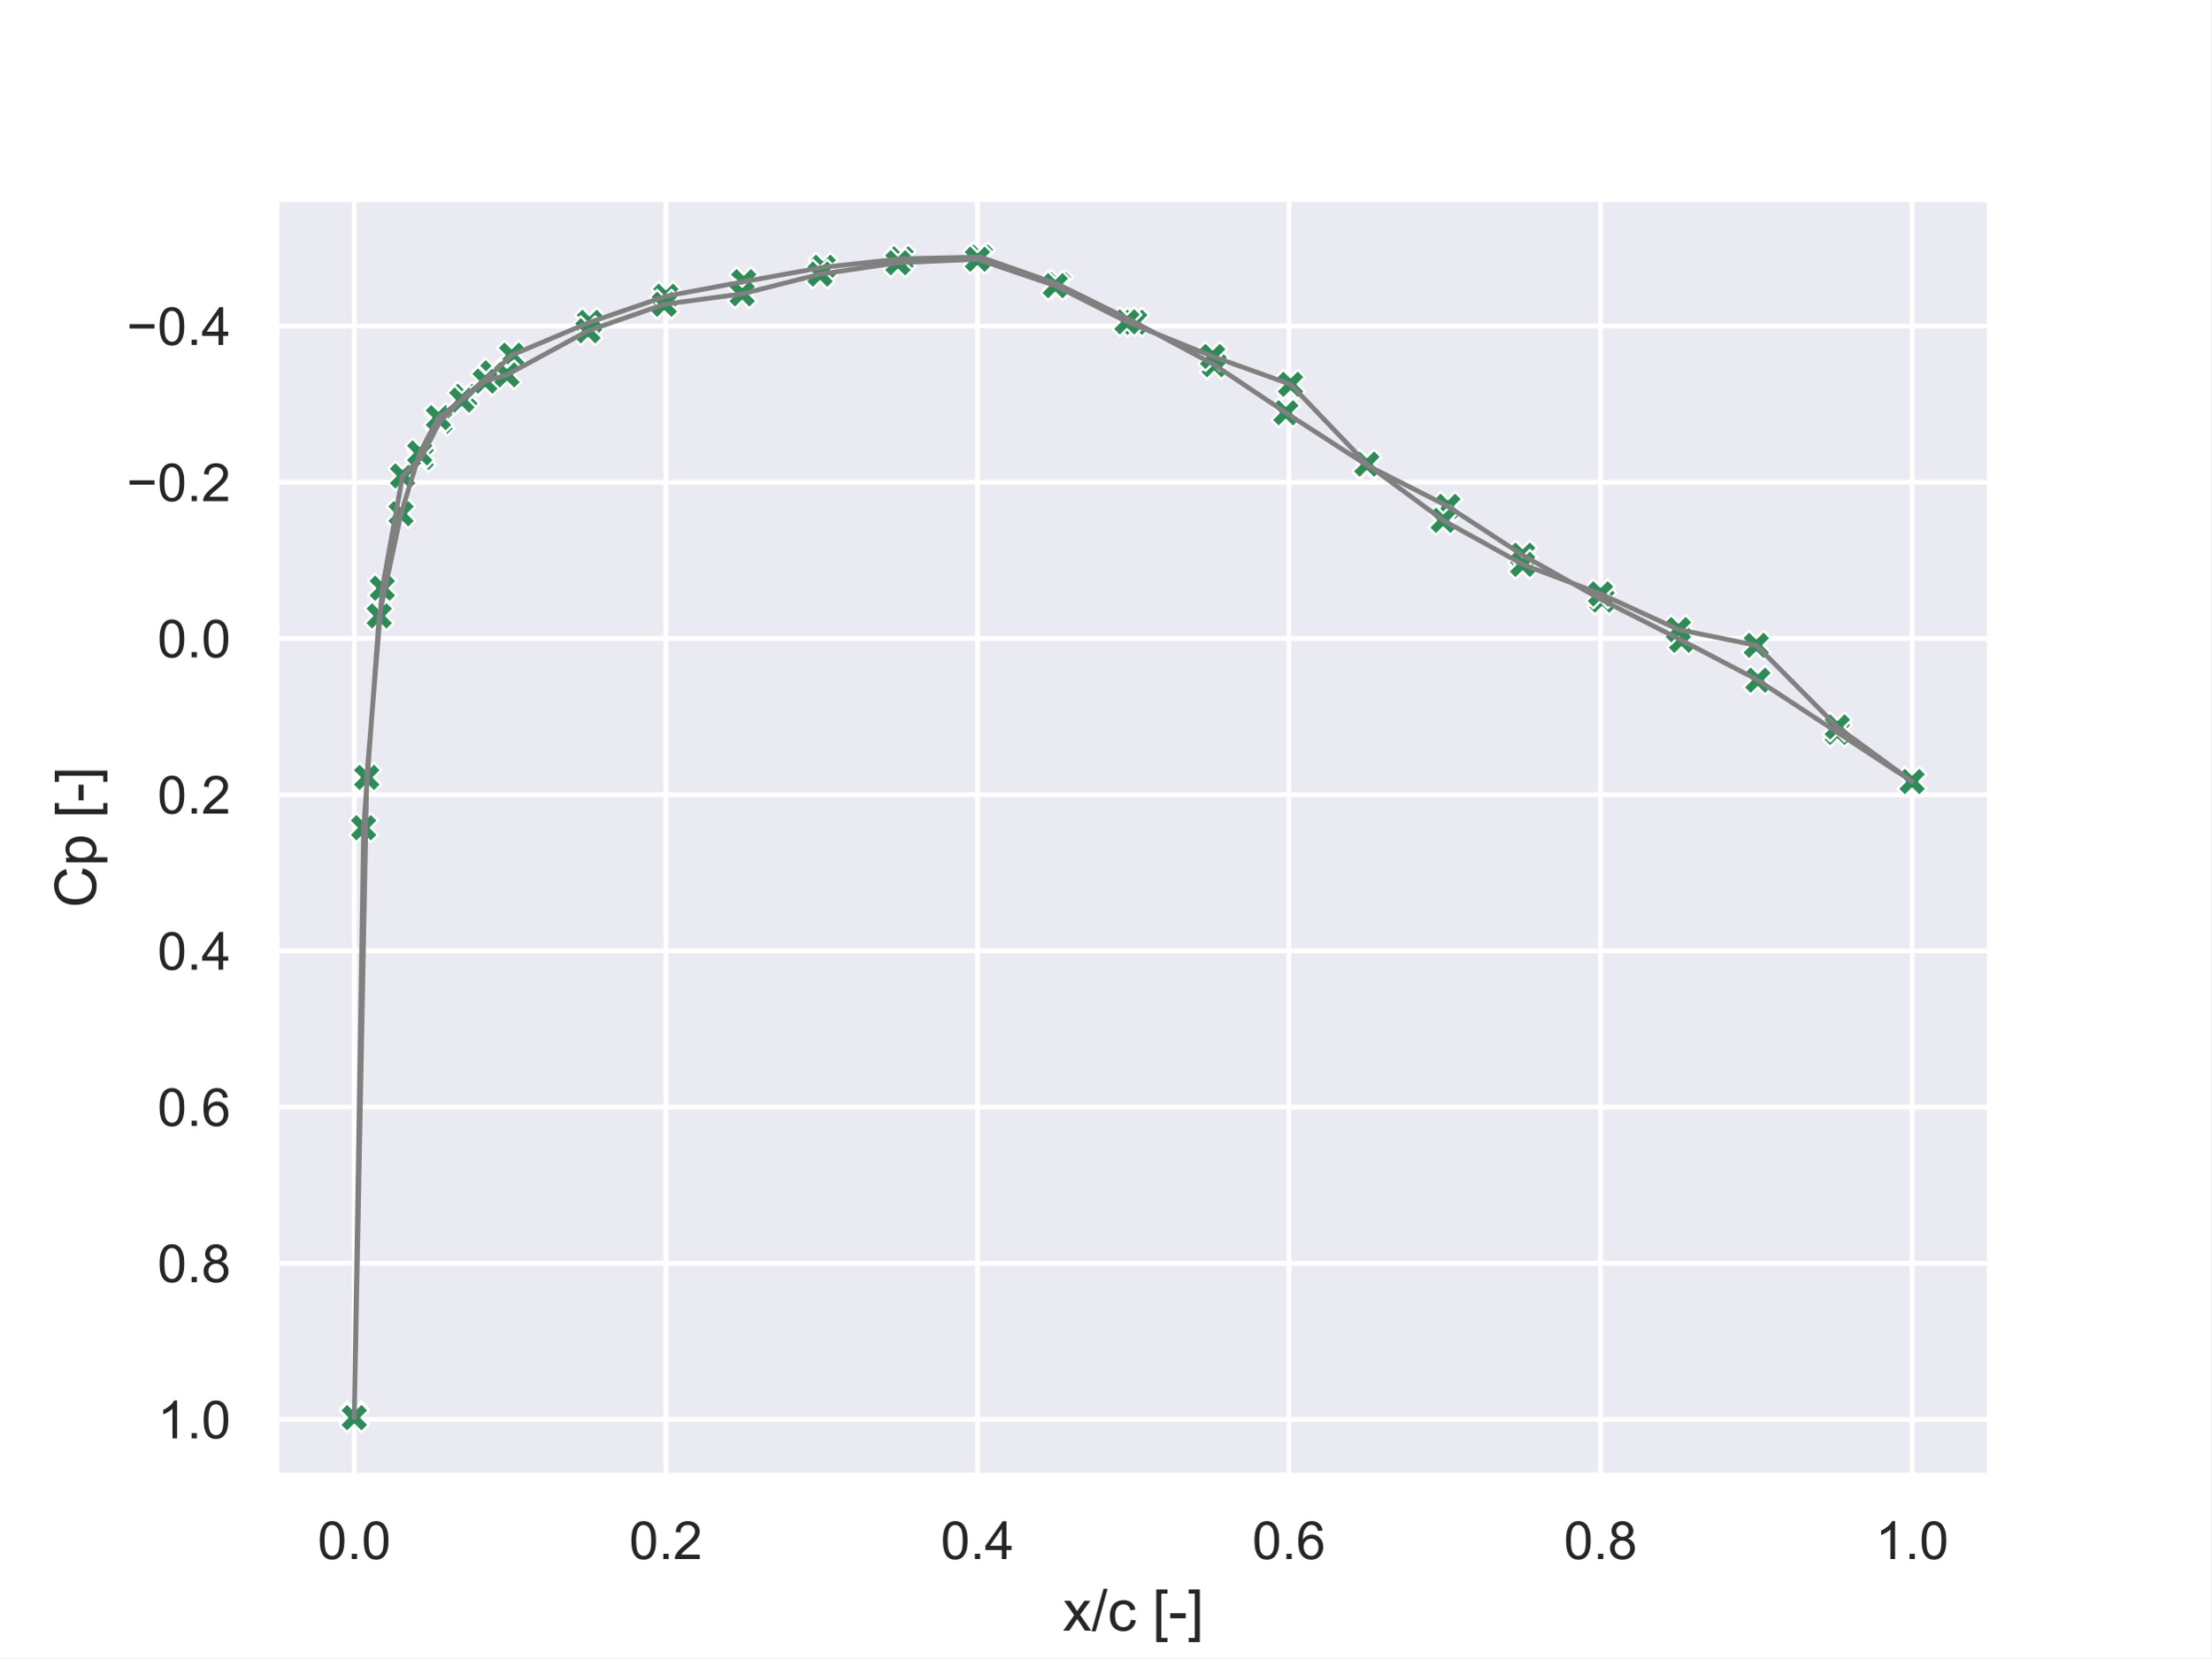
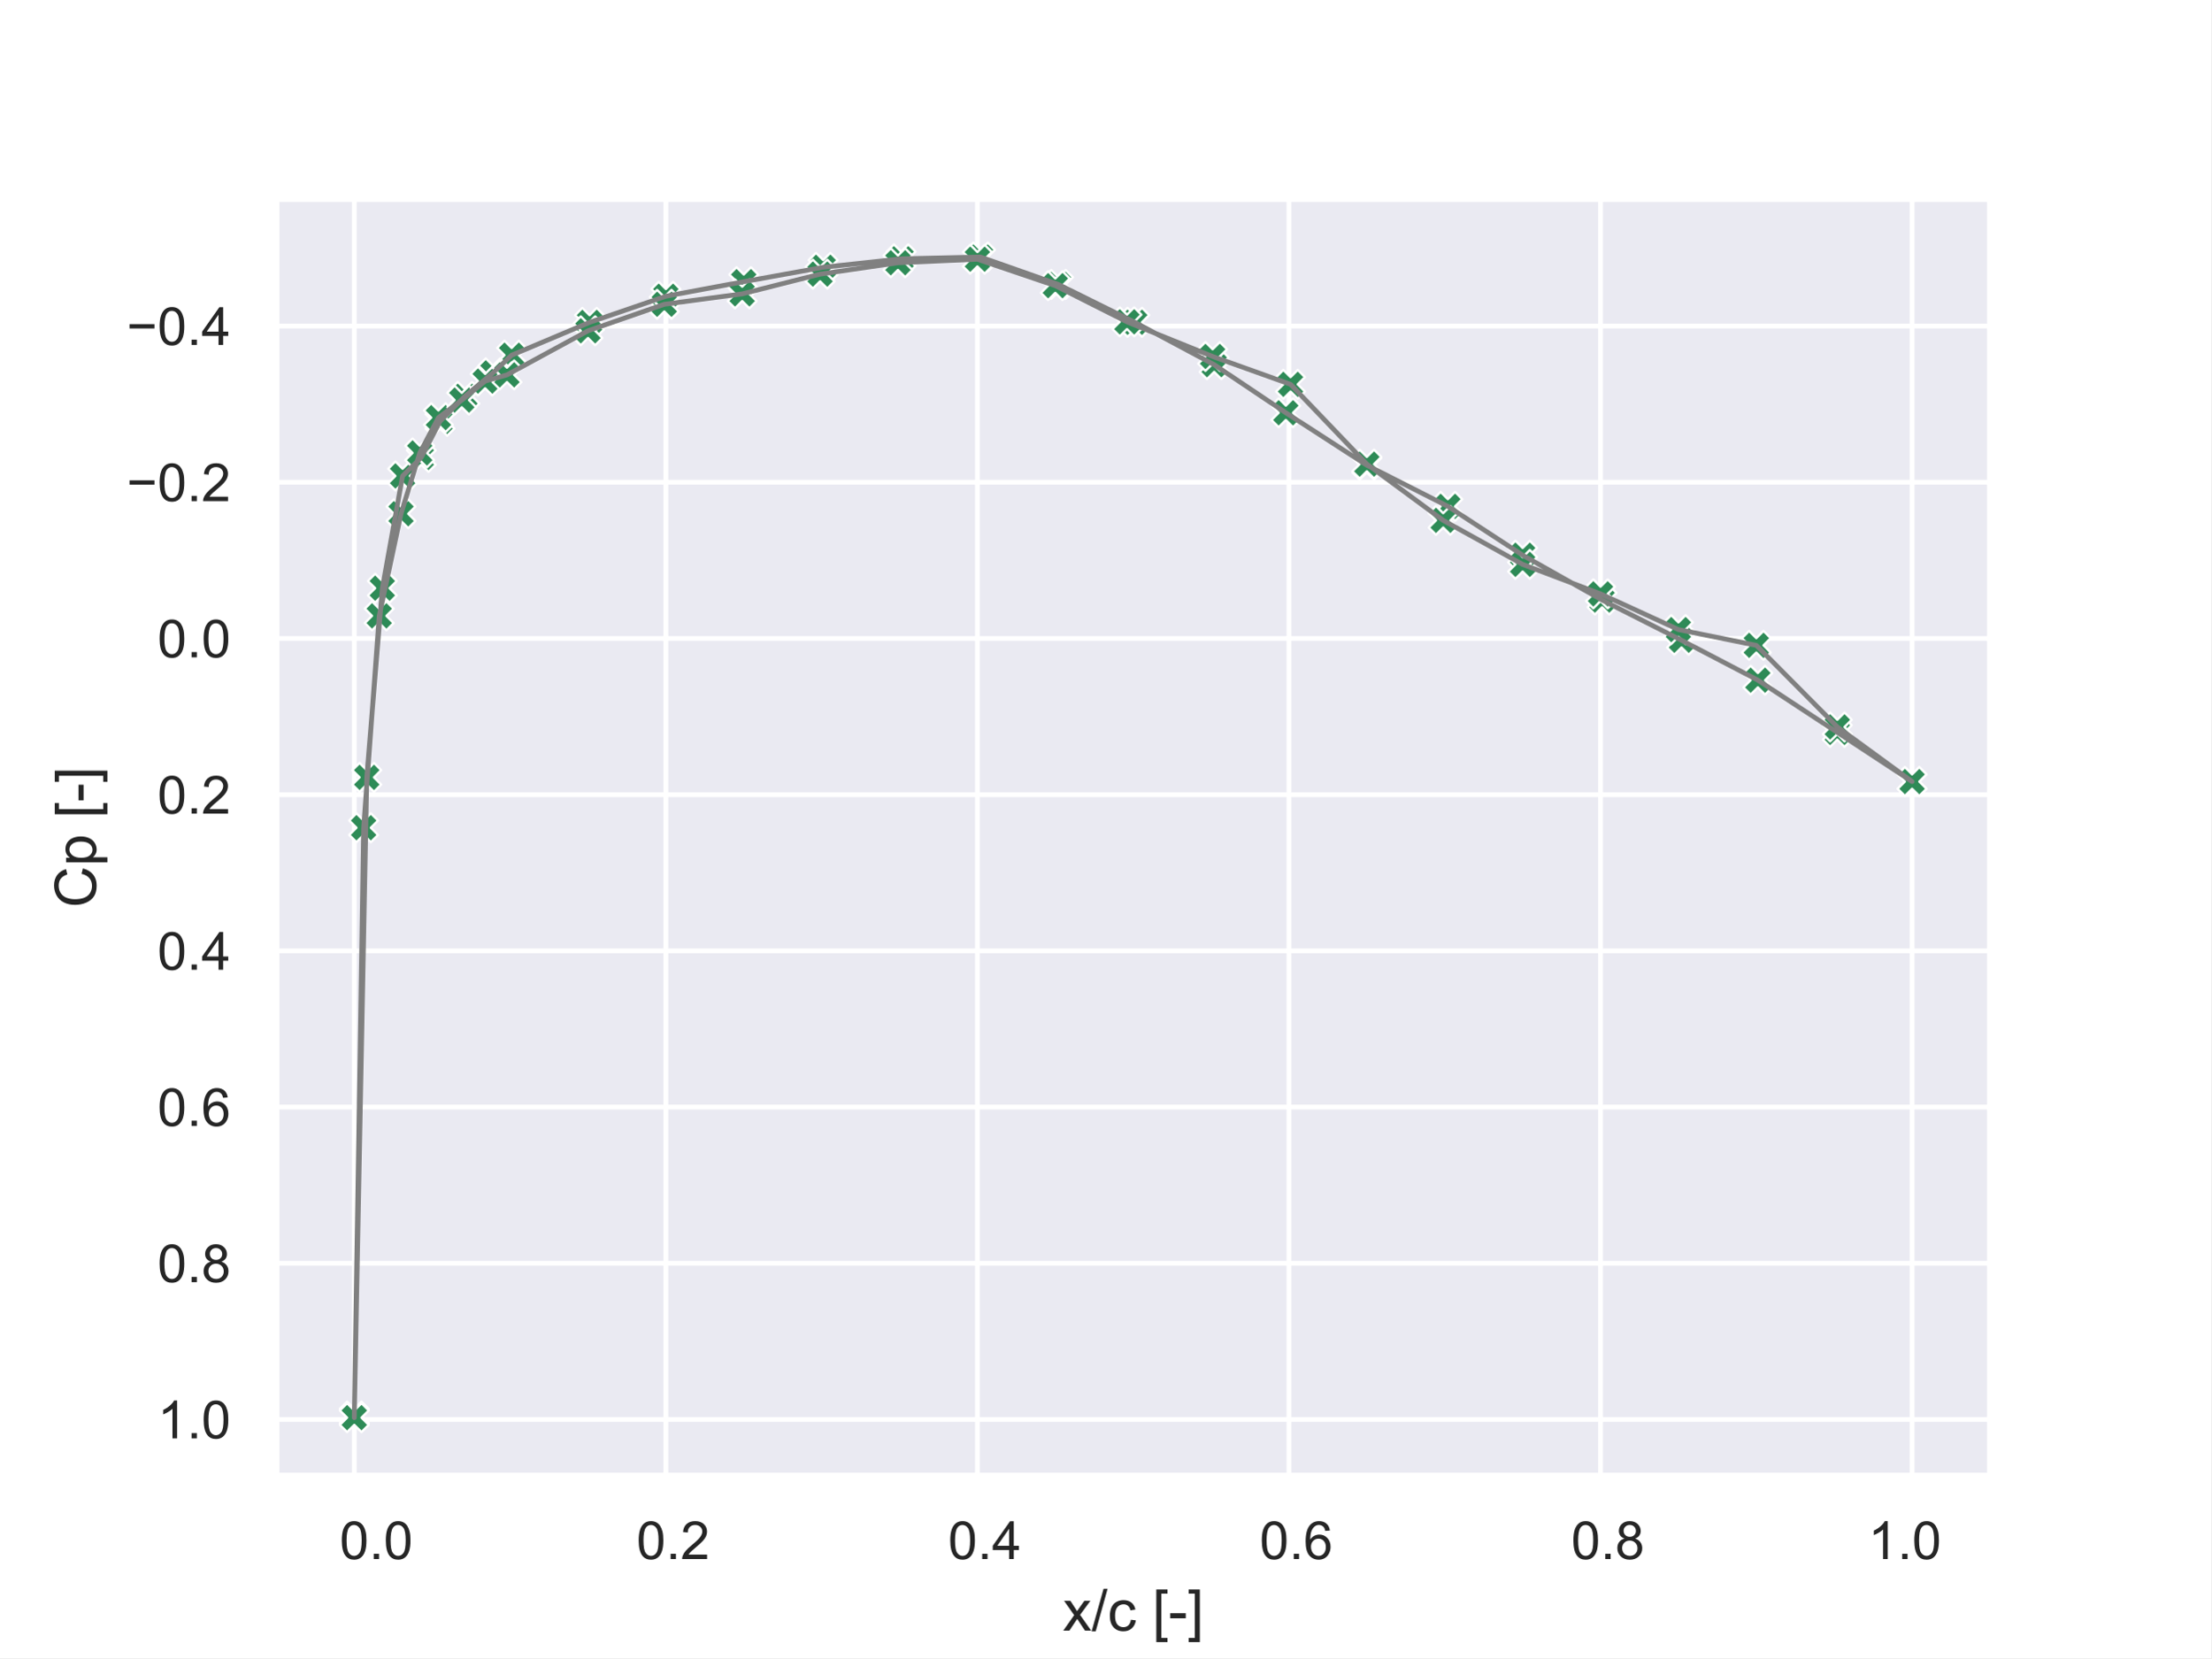
<svg xmlns="http://www.w3.org/2000/svg" xmlns:xlink="http://www.w3.org/1999/xlink" width="460.8pt" height="345.6pt" viewBox="0 0 460.8 345.6" version="1.1">
  <defs>
    <style type="text/css">*{stroke-linejoin: round; stroke-linecap: butt}</style>
  </defs>
  <g id="figure_1">
    <g id="patch_1">
      <path d="M 0 345.6  L 460.8 345.6  L 460.8 0  L 0 0  z " style="fill: #ffffff" />
    </g>
    <g id="axes_1">
      <g id="patch_2">
        <path d="M 57.6 307.584  L 414.72 307.584  L 414.72 41.472  L 57.6 41.472  z " style="fill: #eaeaf2" />
      </g>
      <g id="matplotlib.axis_1">
        <g id="xtick_1">
          <g id="line2d_1">
-             <path d="M 73.833 307.584  L 73.833 41.472  " clip-path="url(#p8e1e26db2c)" style="fill: none; stroke: #ffffff; stroke-linecap: round" />
+             <path d="M 73.833 307.584  L 73.833 41.472  " clip-path="url(#p4e59f42fca)" style="fill: none; stroke: #ffffff; stroke-linecap: round" />
          </g>
          <g id="text_1">
-             <g style="fill: #262626" transform="translate(66.18773 324.9576) scale(0.11 -0.11)">
+             <g style="fill: #262626" transform="translate(70.77421 324.9576) scale(0.11 -0.11)">
              <defs>
                <path id="ArialMT-30" d="M 266 2259  Q 266 3072 433 3567  Q 600 4063 929 4331  Q 1259 4600 1759 4600  Q 2128 4600 2406 4451  Q 2684 4303 2865 4023  Q 3047 3744 3150 3342  Q 3253 2941 3253 2259  Q 3253 1453 3087 958  Q 2922 463 2592 192  Q 2263 -78 1759 -78  Q 1097 -78 719 397  Q 266 969 266 2259  z M 844 2259  Q 844 1131 1108 757  Q 1372 384 1759 384  Q 2147 384 2411 759  Q 2675 1134 2675 2259  Q 2675 3391 2411 3762  Q 2147 4134 1753 4134  Q 1366 4134 1134 3806  Q 844 3388 844 2259  z " transform="scale(0.015625)" />
                <path id="ArialMT-2e" d="M 581 0  L 581 641  L 1222 641  L 1222 0  L 581 0  z " transform="scale(0.015625)" />
              </defs>
              <use xlink:href="#ArialMT-30" />
              <use xlink:href="#ArialMT-2e" x="55.615" />
              <use xlink:href="#ArialMT-30" x="83.398" />
            </g>
          </g>
        </g>
        <g id="xtick_2">
          <g id="line2d_2">
-             <path d="M 138.764 307.584  L 138.764 41.472  " clip-path="url(#p8e1e26db2c)" style="fill: none; stroke: #ffffff; stroke-linecap: round" />
+             <path d="M 138.764 307.584  L 138.764 41.472  " clip-path="url(#p4e59f42fca)" style="fill: none; stroke: #ffffff; stroke-linecap: round" />
          </g>
          <g id="text_2">
-             <g style="fill: #262626" transform="translate(131.1186 324.9576) scale(0.11 -0.11)">
+             <g style="fill: #262626" transform="translate(132.6466 324.9576) scale(0.11 -0.11)">
              <defs>
                <path id="ArialMT-32" d="M 3222 541  L 3222 0  L 194 0  Q 188 203 259 391  Q 375 700 629 1000  Q 884 1300 1366 1694  Q 2113 2306 2375 2664  Q 2638 3022 2638 3341  Q 2638 3675 2398 3904  Q 2159 4134 1775 4134  Q 1369 4134 1125 3890  Q 881 3647 878 3216  L 300 3275  Q 359 3922 746 4261  Q 1134 4600 1788 4600  Q 2447 4600 2831 4234  Q 3216 3869 3216 3328  Q 3216 3053 3103 2787  Q 2991 2522 2730 2228  Q 2469 1934 1863 1422  Q 1356 997 1212 845  Q 1069 694 975 541  L 3222 541  z " transform="scale(0.015625)" />
              </defs>
              <use xlink:href="#ArialMT-30" />
              <use xlink:href="#ArialMT-2e" x="55.615" />
              <use xlink:href="#ArialMT-32" x="83.398" />
            </g>
          </g>
        </g>
        <g id="xtick_3">
          <g id="line2d_3">
-             <path d="M 203.695 307.584  L 203.695 41.472  " clip-path="url(#p8e1e26db2c)" style="fill: none; stroke: #ffffff; stroke-linecap: round" />
+             <path d="M 203.695 307.584  L 203.695 41.472  " clip-path="url(#p4e59f42fca)" style="fill: none; stroke: #ffffff; stroke-linecap: round" />
          </g>
          <g id="text_3">
-             <g style="fill: #262626" transform="translate(196.0495 324.9576) scale(0.11 -0.11)">
+             <g style="fill: #262626" transform="translate(197.5775 324.9576) scale(0.11 -0.11)">
              <defs>
                <path id="ArialMT-34" d="M 2069 0  L 2069 1097  L 81 1097  L 81 1613  L 2172 4581  L 2631 4581  L 2631 1613  L 3250 1613  L 3250 1097  L 2631 1097  L 2631 0  L 2069 0  z M 2069 1613  L 2069 3678  L 634 1613  L 2069 1613  z " transform="scale(0.015625)" />
              </defs>
              <use xlink:href="#ArialMT-30" />
              <use xlink:href="#ArialMT-2e" x="55.615" />
              <use xlink:href="#ArialMT-34" x="83.398" />
            </g>
          </g>
        </g>
        <g id="xtick_4">
          <g id="line2d_4">
-             <path d="M 268.625 307.584  L 268.625 41.472  " clip-path="url(#p8e1e26db2c)" style="fill: none; stroke: #ffffff; stroke-linecap: round" />
+             <path d="M 268.625 307.584  L 268.625 41.472  " clip-path="url(#p4e59f42fca)" style="fill: none; stroke: #ffffff; stroke-linecap: round" />
          </g>
          <g id="text_4">
-             <g style="fill: #262626" transform="translate(260.9805 324.9576) scale(0.11 -0.11)">
+             <g style="fill: #262626" transform="translate(262.5084 324.9576) scale(0.11 -0.11)">
              <defs>
                <path id="ArialMT-36" d="M 3184 3459  L 2625 3416  Q 2550 3747 2413 3897  Q 2184 4138 1850 4138  Q 1581 4138 1378 3988  Q 1113 3794 959 3422  Q 806 3050 800 2363  Q 1003 2672 1297 2822  Q 1591 2972 1913 2972  Q 2475 2972 2870 2558  Q 3266 2144 3266 1488  Q 3266 1056 3080 686  Q 2894 316 2569 119  Q 2244 -78 1831 -78  Q 1128 -78 684 439  Q 241 956 241 2144  Q 241 3472 731 4075  Q 1159 4600 1884 4600  Q 2425 4600 2770 4297  Q 3116 3994 3184 3459  z M 888 1484  Q 888 1194 1011 928  Q 1134 663 1356 523  Q 1578 384 1822 384  Q 2178 384 2434 671  Q 2691 959 2691 1453  Q 2691 1928 2437 2201  Q 2184 2475 1800 2475  Q 1419 2475 1153 2201  Q 888 1928 888 1484  z " transform="scale(0.015625)" />
              </defs>
              <use xlink:href="#ArialMT-30" />
              <use xlink:href="#ArialMT-2e" x="55.615" />
              <use xlink:href="#ArialMT-36" x="83.398" />
            </g>
          </g>
        </g>
        <g id="xtick_5">
          <g id="line2d_5">
-             <path d="M 333.556 307.584  L 333.556 41.472  " clip-path="url(#p8e1e26db2c)" style="fill: none; stroke: #ffffff; stroke-linecap: round" />
+             <path d="M 333.556 307.584  L 333.556 41.472  " clip-path="url(#p4e59f42fca)" style="fill: none; stroke: #ffffff; stroke-linecap: round" />
          </g>
          <g id="text_5">
-             <g style="fill: #262626" transform="translate(325.9114 324.9576) scale(0.11 -0.11)">
+             <g style="fill: #262626" transform="translate(327.4393 324.9576) scale(0.11 -0.11)">
              <defs>
                <path id="ArialMT-38" d="M 1131 2484  Q 781 2613 612 2850  Q 444 3088 444 3419  Q 444 3919 803 4259  Q 1163 4600 1759 4600  Q 2359 4600 2725 4251  Q 3091 3903 3091 3403  Q 3091 3084 2923 2848  Q 2756 2613 2416 2484  Q 2838 2347 3058 2040  Q 3278 1734 3278 1309  Q 3278 722 2862 322  Q 2447 -78 1769 -78  Q 1091 -78 675 323  Q 259 725 259 1325  Q 259 1772 486 2073  Q 713 2375 1131 2484  z M 1019 3438  Q 1019 3113 1228 2906  Q 1438 2700 1772 2700  Q 2097 2700 2305 2904  Q 2513 3109 2513 3406  Q 2513 3716 2298 3927  Q 2084 4138 1766 4138  Q 1444 4138 1231 3931  Q 1019 3725 1019 3438  z M 838 1322  Q 838 1081 952 856  Q 1066 631 1291 507  Q 1516 384 1775 384  Q 2178 384 2440 643  Q 2703 903 2703 1303  Q 2703 1709 2433 1975  Q 2163 2241 1756 2241  Q 1359 2241 1098 1978  Q 838 1716 838 1322  z " transform="scale(0.015625)" />
              </defs>
              <use xlink:href="#ArialMT-30" />
              <use xlink:href="#ArialMT-2e" x="55.615" />
              <use xlink:href="#ArialMT-38" x="83.398" />
            </g>
          </g>
        </g>
        <g id="xtick_6">
          <g id="line2d_6">
-             <path d="M 398.487 307.584  L 398.487 41.472  " clip-path="url(#p8e1e26db2c)" style="fill: none; stroke: #ffffff; stroke-linecap: round" />
+             <path d="M 398.487 307.584  L 398.487 41.472  " clip-path="url(#p4e59f42fca)" style="fill: none; stroke: #ffffff; stroke-linecap: round" />
          </g>
          <g id="text_6">
-             <g style="fill: #262626" transform="translate(390.8423 324.9576) scale(0.11 -0.11)">
+             <g style="fill: #262626" transform="translate(389.3117 324.9576) scale(0.11 -0.11)">
              <defs>
                <path id="ArialMT-31" d="M 2384 0  L 1822 0  L 1822 3584  Q 1619 3391 1289 3197  Q 959 3003 697 2906  L 697 3450  Q 1169 3672 1522 3987  Q 1875 4303 2022 4600  L 2384 4600  L 2384 0  z " transform="scale(0.015625)" />
              </defs>
              <use xlink:href="#ArialMT-31" />
              <use xlink:href="#ArialMT-2e" x="55.615" />
              <use xlink:href="#ArialMT-30" x="83.398" />
            </g>
          </g>
        </g>
        <g id="text_7">
-           <g style="fill: #262626" transform="translate(221.4947 339.8795) scale(0.12 -0.12)">
+           <g style="fill: #262626" transform="translate(221.4947 339.8795)scale(0.12 -0.12)">
            <defs>
              <path id="ArialMT-78" d="M 47 0  L 1259 1725  L 138 3319  L 841 3319  L 1350 2541  Q 1494 2319 1581 2169  Q 1719 2375 1834 2534  L 2394 3319  L 3066 3319  L 1919 1756  L 3153 0  L 2463 0  L 1781 1031  L 1600 1309  L 728 0  L 47 0  z " transform="scale(0.015625)" />
              <path id="ArialMT-2f" d="M 0 -78  L 1328 4659  L 1778 4659  L 453 -78  L 0 -78  z " transform="scale(0.015625)" />
              <path id="ArialMT-63" d="M 2588 1216  L 3141 1144  Q 3050 572 2676 248  Q 2303 -75 1759 -75  Q 1078 -75 664 370  Q 250 816 250 1647  Q 250 2184 428 2587  Q 606 2991 970 3192  Q 1334 3394 1763 3394  Q 2303 3394 2647 3120  Q 2991 2847 3088 2344  L 2541 2259  Q 2463 2594 2264 2762  Q 2066 2931 1784 2931  Q 1359 2931 1093 2626  Q 828 2322 828 1663  Q 828 994 1084 691  Q 1341 388 1753 388  Q 2084 388 2306 591  Q 2528 794 2588 1216  z " transform="scale(0.015625)" />
              <path id="ArialMT-20" transform="scale(0.015625)" />
              <path id="ArialMT-5b" d="M 434 -1272  L 434 4581  L 1675 4581  L 1675 4116  L 997 4116  L 997 -806  L 1675 -806  L 1675 -1272  L 434 -1272  z " transform="scale(0.015625)" />
              <path id="ArialMT-2d" d="M 203 1375  L 203 1941  L 1931 1941  L 1931 1375  L 203 1375  z " transform="scale(0.015625)" />
              <path id="ArialMT-5d" d="M 1363 -1272  L 122 -1272  L 122 -806  L 800 -806  L 800 4116  L 122 4116  L 122 4581  L 1363 4581  L 1363 -1272  z " transform="scale(0.015625)" />
            </defs>
            <use xlink:href="#ArialMT-78" />
            <use xlink:href="#ArialMT-2f" x="50" />
            <use xlink:href="#ArialMT-63" x="77.783" />
            <use xlink:href="#ArialMT-20" x="127.783" />
            <use xlink:href="#ArialMT-5b" x="155.566" />
            <use xlink:href="#ArialMT-2d" x="183.35" />
            <use xlink:href="#ArialMT-5d" x="216.65" />
          </g>
        </g>
      </g>
      <g id="matplotlib.axis_2">
        <g id="ytick_1">
          <g id="line2d_7">
-             <path d="M 57.6 67.959  L 414.72 67.959  " clip-path="url(#p8e1e26db2c)" style="fill: none; stroke: #ffffff; stroke-linecap: round" />
+             <path d="M 57.6 67.959  L 414.72 67.959  " clip-path="url(#p4e59f42fca)" style="fill: none; stroke: #ffffff; stroke-linecap: round" />
          </g>
          <g id="text_8">
-             <g style="fill: #262626" transform="translate(26.38531 71.89549) scale(0.11 -0.11)">
+             <g style="fill: #262626" transform="translate(26.38531 71.89549)scale(0.11 -0.11)">
              <defs>
                <path id="ArialMT-2212" d="M 3381 1997  L 356 1997  L 356 2522  L 3381 2522  L 3381 1997  z " transform="scale(0.015625)" />
              </defs>
              <use xlink:href="#ArialMT-2212" />
              <use xlink:href="#ArialMT-30" x="58.398" />
              <use xlink:href="#ArialMT-2e" x="114.014" />
              <use xlink:href="#ArialMT-34" x="141.797" />
            </g>
          </g>
        </g>
        <g id="ytick_2">
          <g id="line2d_8">
-             <path d="M 57.6 100.517  L 414.72 100.517  " clip-path="url(#p8e1e26db2c)" style="fill: none; stroke: #ffffff; stroke-linecap: round" />
+             <path d="M 57.6 100.517  L 414.72 100.517  " clip-path="url(#p4e59f42fca)" style="fill: none; stroke: #ffffff; stroke-linecap: round" />
          </g>
          <g id="text_9">
-             <g style="fill: #262626" transform="translate(26.38531 104.4536) scale(0.11 -0.11)">
+             <g style="fill: #262626" transform="translate(26.38531 104.4536)scale(0.11 -0.11)">
              <use xlink:href="#ArialMT-2212" />
              <use xlink:href="#ArialMT-30" x="58.398" />
              <use xlink:href="#ArialMT-2e" x="114.014" />
              <use xlink:href="#ArialMT-32" x="141.797" />
            </g>
          </g>
        </g>
        <g id="ytick_3">
          <g id="line2d_9">
-             <path d="M 57.6 133.075  L 414.72 133.075  " clip-path="url(#p8e1e26db2c)" style="fill: none; stroke: #ffffff; stroke-linecap: round" />
+             <path d="M 57.6 133.075  L 414.72 133.075  " clip-path="url(#p4e59f42fca)" style="fill: none; stroke: #ffffff; stroke-linecap: round" />
          </g>
          <g id="text_10">
-             <g style="fill: #262626" transform="translate(32.81 137.0118) scale(0.11 -0.11)">
+             <g style="fill: #262626" transform="translate(32.81 137.0118)scale(0.11 -0.11)">
              <use xlink:href="#ArialMT-30" />
              <use xlink:href="#ArialMT-2e" x="55.615" />
              <use xlink:href="#ArialMT-30" x="83.398" />
            </g>
          </g>
        </g>
        <g id="ytick_4">
          <g id="line2d_10">
-             <path d="M 57.6 165.633  L 414.72 165.633  " clip-path="url(#p8e1e26db2c)" style="fill: none; stroke: #ffffff; stroke-linecap: round" />
+             <path d="M 57.6 165.633  L 414.72 165.633  " clip-path="url(#p4e59f42fca)" style="fill: none; stroke: #ffffff; stroke-linecap: round" />
          </g>
          <g id="text_11">
-             <g style="fill: #262626" transform="translate(32.81 169.5699) scale(0.11 -0.11)">
+             <g style="fill: #262626" transform="translate(32.81 169.5699)scale(0.11 -0.11)">
              <use xlink:href="#ArialMT-30" />
              <use xlink:href="#ArialMT-2e" x="55.615" />
              <use xlink:href="#ArialMT-32" x="83.398" />
            </g>
          </g>
        </g>
        <g id="ytick_5">
          <g id="line2d_11">
-             <path d="M 57.6 198.191  L 414.72 198.191  " clip-path="url(#p8e1e26db2c)" style="fill: none; stroke: #ffffff; stroke-linecap: round" />
+             <path d="M 57.6 198.191  L 414.72 198.191  " clip-path="url(#p4e59f42fca)" style="fill: none; stroke: #ffffff; stroke-linecap: round" />
          </g>
          <g id="text_12">
-             <g style="fill: #262626" transform="translate(32.81 202.1281) scale(0.11 -0.11)">
+             <g style="fill: #262626" transform="translate(32.81 202.1281)scale(0.11 -0.11)">
              <use xlink:href="#ArialMT-30" />
              <use xlink:href="#ArialMT-2e" x="55.615" />
              <use xlink:href="#ArialMT-34" x="83.398" />
            </g>
          </g>
        </g>
        <g id="ytick_6">
          <g id="line2d_12">
-             <path d="M 57.6 230.749  L 414.72 230.749  " clip-path="url(#p8e1e26db2c)" style="fill: none; stroke: #ffffff; stroke-linecap: round" />
+             <path d="M 57.6 230.749  L 414.72 230.749  " clip-path="url(#p4e59f42fca)" style="fill: none; stroke: #ffffff; stroke-linecap: round" />
          </g>
          <g id="text_13">
-             <g style="fill: #262626" transform="translate(32.81 234.6862) scale(0.11 -0.11)">
+             <g style="fill: #262626" transform="translate(32.81 234.6862)scale(0.11 -0.11)">
              <use xlink:href="#ArialMT-30" />
              <use xlink:href="#ArialMT-2e" x="55.615" />
              <use xlink:href="#ArialMT-36" x="83.398" />
            </g>
          </g>
        </g>
        <g id="ytick_7">
          <g id="line2d_13">
-             <path d="M 57.6 263.308  L 414.72 263.308  " clip-path="url(#p8e1e26db2c)" style="fill: none; stroke: #ffffff; stroke-linecap: round" />
+             <path d="M 57.6 263.308  L 414.72 263.308  " clip-path="url(#p4e59f42fca)" style="fill: none; stroke: #ffffff; stroke-linecap: round" />
          </g>
          <g id="text_14">
-             <g style="fill: #262626" transform="translate(32.81 267.2443) scale(0.11 -0.11)">
+             <g style="fill: #262626" transform="translate(32.81 267.2443)scale(0.11 -0.11)">
              <use xlink:href="#ArialMT-30" />
              <use xlink:href="#ArialMT-2e" x="55.615" />
              <use xlink:href="#ArialMT-38" x="83.398" />
            </g>
          </g>
        </g>
        <g id="ytick_8">
          <g id="line2d_14">
-             <path d="M 57.6 295.866  L 414.72 295.866  " clip-path="url(#p8e1e26db2c)" style="fill: none; stroke: #ffffff; stroke-linecap: round" />
+             <path d="M 57.6 295.866  L 414.72 295.866  " clip-path="url(#p4e59f42fca)" style="fill: none; stroke: #ffffff; stroke-linecap: round" />
          </g>
          <g id="text_15">
-             <g style="fill: #262626" transform="translate(32.81 299.8025) scale(0.11 -0.11)">
+             <g style="fill: #262626" transform="translate(32.81 299.8025)scale(0.11 -0.11)">
              <use xlink:href="#ArialMT-31" />
              <use xlink:href="#ArialMT-2e" x="55.615" />
              <use xlink:href="#ArialMT-30" x="83.398" />
            </g>
          </g>
        </g>
        <g id="text_16">
-           <g style="fill: #262626" transform="translate(20.00031 189.1961) rotate(-90) scale(0.12 -0.12)">
+           <g style="fill: #262626" transform="translate(20.00031 189.1961)rotate(-90)scale(0.12 -0.12)">
            <defs>
              <path id="ArialMT-43" d="M 3763 1606  L 4369 1453  Q 4178 706 3683 314  Q 3188 -78 2472 -78  Q 1731 -78 1267 223  Q 803 525 561 1097  Q 319 1669 319 2325  Q 319 3041 592 3573  Q 866 4106 1370 4382  Q 1875 4659 2481 4659  Q 3169 4659 3637 4309  Q 4106 3959 4291 3325  L 3694 3184  Q 3534 3684 3231 3912  Q 2928 4141 2469 4141  Q 1941 4141 1586 3887  Q 1231 3634 1087 3207  Q 944 2781 944 2328  Q 944 1744 1114 1308  Q 1284 872 1643 656  Q 2003 441 2422 441  Q 2931 441 3284 734  Q 3638 1028 3763 1606  z " transform="scale(0.015625)" />
              <path id="ArialMT-70" d="M 422 -1272  L 422 3319  L 934 3319  L 934 2888  Q 1116 3141 1344 3267  Q 1572 3394 1897 3394  Q 2322 3394 2647 3175  Q 2972 2956 3137 2557  Q 3303 2159 3303 1684  Q 3303 1175 3120 767  Q 2938 359 2589 142  Q 2241 -75 1856 -75  Q 1575 -75 1351 44  Q 1128 163 984 344  L 984 -1272  L 422 -1272  z M 931 1641  Q 931 1000 1190 694  Q 1450 388 1819 388  Q 2194 388 2461 705  Q 2728 1022 2728 1688  Q 2728 2322 2467 2637  Q 2206 2953 1844 2953  Q 1484 2953 1207 2617  Q 931 2281 931 1641  z " transform="scale(0.015625)" />
            </defs>
            <use xlink:href="#ArialMT-43" />
            <use xlink:href="#ArialMT-70" x="72.217" />
            <use xlink:href="#ArialMT-20" x="127.832" />
            <use xlink:href="#ArialMT-5b" x="155.615" />
            <use xlink:href="#ArialMT-2d" x="183.398" />
            <use xlink:href="#ArialMT-5d" x="216.699" />
          </g>
        </g>
      </g>
      <g id="PathCollection_1">
        <defs>
-           <path id="m33b503b241" d="M -1.5 3  L 0 1.5  L 1.5 3  L 3 1.5  L 1.5 0  L 3 -1.5  L 1.5 -3  L 0 -1.5  L -1.5 -3  L -3 -1.5  L -1.5 0  L -3 1.5  z " style="stroke: #ffffff; stroke-width: 0.48" />
+           <path id="mccfdc2bc6a" d="M -1.5 3  L 0 1.5  L 1.5 3  L 3 1.5  L 1.5 0  L 3 -1.5  L 1.5 -3  L 0 -1.5  L -1.5 -3  L -3 -1.5  L -1.5 0  L -3 1.5  z " style="stroke: #ffffff; stroke-width: 0.48" />
        </defs>
-         <g clip-path="url(#p8e1e26db2c)">
-           <use xlink:href="#m33b503b241" x="398.487" y="162.901" style="fill: #2e8b57; stroke: #ffffff; stroke-width: 0.48" />
-           <use xlink:href="#m33b503b241" x="382.904" y="152.654" style="fill: #2e8b57; stroke: #ffffff; stroke-width: 0.48" />
-           <use xlink:href="#m33b503b241" x="366.346" y="141.766" style="fill: #2e8b57; stroke: #ffffff; stroke-width: 0.48" />
-           <use xlink:href="#m33b503b241" x="350.438" y="133.451" style="fill: #2e8b57; stroke: #ffffff; stroke-width: 0.48" />
-           <use xlink:href="#m33b503b241" x="333.881" y="125.066" style="fill: #2e8b57; stroke: #ffffff; stroke-width: 0.48" />
-           <use xlink:href="#m33b503b241" x="317.324" y="115.71" style="fill: #2e8b57; stroke: #ffffff; stroke-width: 0.48" />
-           <use xlink:href="#m33b503b241" x="301.74" y="105.536" style="fill: #2e8b57; stroke: #ffffff; stroke-width: 0.48" />
-           <use xlink:href="#m33b503b241" x="284.858" y="96.961" style="fill: #2e8b57; stroke: #ffffff; stroke-width: 0.48" />
-           <use xlink:href="#m33b503b241" x="267.976" y="86.032" style="fill: #2e8b57; stroke: #ffffff; stroke-width: 0.48" />
-           <use xlink:href="#m33b503b241" x="253.042" y="76.01" style="fill: #2e8b57; stroke: #ffffff; stroke-width: 0.48" />
-           <use xlink:href="#m33b503b241" x="236.485" y="67.168" style="fill: #2e8b57; stroke: #ffffff; stroke-width: 0.48" />
-           <use xlink:href="#m33b503b241" x="220.577" y="59.285" style="fill: #2e8b57; stroke: #ffffff; stroke-width: 0.48" />
-           <use xlink:href="#m33b503b241" x="204.344" y="53.568" style="fill: #2e8b57; stroke: #ffffff; stroke-width: 0.48" />
-           <use xlink:href="#m33b503b241" x="187.786" y="53.942" style="fill: #2e8b57; stroke: #ffffff; stroke-width: 0.48" />
-           <use xlink:href="#m33b503b241" x="171.554" y="55.709" style="fill: #2e8b57; stroke: #ffffff; stroke-width: 0.48" />
-           <use xlink:href="#m33b503b241" x="154.996" y="58.706" style="fill: #2e8b57; stroke: #ffffff; stroke-width: 0.48" />
-           <use xlink:href="#m33b503b241" x="138.764" y="61.74" style="fill: #2e8b57; stroke: #ffffff; stroke-width: 0.48" />
-           <use xlink:href="#m33b503b241" x="122.856" y="67.189" style="fill: #2e8b57; stroke: #ffffff; stroke-width: 0.48" />
-           <use xlink:href="#m33b503b241" x="106.623" y="74.026" style="fill: #2e8b57; stroke: #ffffff; stroke-width: 0.48" />
-           <use xlink:href="#m33b503b241" x="102.727" y="77.71" style="fill: #2e8b57; stroke: #ffffff; stroke-width: 0.48" />
-           <use xlink:href="#m33b503b241" x="96.883" y="82.595" style="fill: #2e8b57; stroke: #ffffff; stroke-width: 0.48" />
-           <use xlink:href="#m33b503b241" x="91.689" y="87.819" style="fill: #2e8b57; stroke: #ffffff; stroke-width: 0.48" />
-           <use xlink:href="#m33b503b241" x="87.793" y="95.342" style="fill: #2e8b57; stroke: #ffffff; stroke-width: 0.48" />
-           <use xlink:href="#m33b503b241" x="83.897" y="99.2" style="fill: #2e8b57; stroke: #ffffff; stroke-width: 0.48" />
-           <use xlink:href="#m33b503b241" x="79.677" y="122.593" style="fill: #2e8b57; stroke: #ffffff; stroke-width: 0.48" />
-           <use xlink:href="#m33b503b241" x="76.43" y="162.024" style="fill: #2e8b57; stroke: #ffffff; stroke-width: 0.48" />
-           <use xlink:href="#m33b503b241" x="73.833" y="295.143" style="fill: #2e8b57; stroke: #ffffff; stroke-width: 0.48" />
-           <use xlink:href="#m33b503b241" x="73.833" y="295.488" style="fill: #2e8b57; stroke: #ffffff; stroke-width: 0.48" />
-           <use xlink:href="#m33b503b241" x="75.781" y="172.522" style="fill: #2e8b57; stroke: #ffffff; stroke-width: 0.48" />
-           <use xlink:href="#m33b503b241" x="79.027" y="128.362" style="fill: #2e8b57; stroke: #ffffff; stroke-width: 0.48" />
-           <use xlink:href="#m33b503b241" x="83.572" y="107.077" style="fill: #2e8b57; stroke: #ffffff; stroke-width: 0.48" />
-           <use xlink:href="#m33b503b241" x="87.468" y="94.402" style="fill: #2e8b57; stroke: #ffffff; stroke-width: 0.48" />
-           <use xlink:href="#m33b503b241" x="91.364" y="87.046" style="fill: #2e8b57; stroke: #ffffff; stroke-width: 0.48" />
-           <use xlink:href="#m33b503b241" x="96.234" y="83.386" style="fill: #2e8b57; stroke: #ffffff; stroke-width: 0.48" />
-           <use xlink:href="#m33b503b241" x="101.104" y="79.429" style="fill: #2e8b57; stroke: #ffffff; stroke-width: 0.48" />
-           <use xlink:href="#m33b503b241" x="105.649" y="78.131" style="fill: #2e8b57; stroke: #ffffff; stroke-width: 0.48" />
-           <use xlink:href="#m33b503b241" x="122.531" y="68.944" style="fill: #2e8b57; stroke: #ffffff; stroke-width: 0.48" />
-           <use xlink:href="#m33b503b241" x="138.439" y="63.418" style="fill: #2e8b57; stroke: #ffffff; stroke-width: 0.48" />
-           <use xlink:href="#m33b503b241" x="154.672" y="61.245" style="fill: #2e8b57; stroke: #ffffff; stroke-width: 0.48" />
-           <use xlink:href="#m33b503b241" x="170.904" y="57.131" style="fill: #2e8b57; stroke: #ffffff; stroke-width: 0.48" />
-           <use xlink:href="#m33b503b241" x="187.137" y="54.763" style="fill: #2e8b57; stroke: #ffffff; stroke-width: 0.48" />
-           <use xlink:href="#m33b503b241" x="203.695" y="54.029" style="fill: #2e8b57; stroke: #ffffff; stroke-width: 0.48" />
-           <use xlink:href="#m33b503b241" x="219.927" y="59.538" style="fill: #2e8b57; stroke: #ffffff; stroke-width: 0.48" />
-           <use xlink:href="#m33b503b241" x="234.861" y="67.081" style="fill: #2e8b57; stroke: #ffffff; stroke-width: 0.48" />
-           <use xlink:href="#m33b503b241" x="252.717" y="74.295" style="fill: #2e8b57; stroke: #ffffff; stroke-width: 0.48" />
-           <use xlink:href="#m33b503b241" x="268.95" y="80.101" style="fill: #2e8b57; stroke: #ffffff; stroke-width: 0.48" />
-           <use xlink:href="#m33b503b241" x="284.858" y="96.732" style="fill: #2e8b57; stroke: #ffffff; stroke-width: 0.48" />
-           <use xlink:href="#m33b503b241" x="300.766" y="108.456" style="fill: #2e8b57; stroke: #ffffff; stroke-width: 0.48" />
-           <use xlink:href="#m33b503b241" x="317.324" y="117.629" style="fill: #2e8b57; stroke: #ffffff; stroke-width: 0.48" />
-           <use xlink:href="#m33b503b241" x="333.556" y="123.778" style="fill: #2e8b57; stroke: #ffffff; stroke-width: 0.48" />
-           <use xlink:href="#m33b503b241" x="349.789" y="131.221" style="fill: #2e8b57; stroke: #ffffff; stroke-width: 0.48" />
-           <use xlink:href="#m33b503b241" x="366.022" y="134.508" style="fill: #2e8b57; stroke: #ffffff; stroke-width: 0.48" />
-           <use xlink:href="#m33b503b241" x="382.904" y="151.514" style="fill: #2e8b57; stroke: #ffffff; stroke-width: 0.48" />
-           <use xlink:href="#m33b503b241" x="398.487" y="162.901" style="fill: #2e8b57; stroke: #ffffff; stroke-width: 0.48" />
+         <g clip-path="url(#p4e59f42fca)">
+           <use xlink:href="#mccfdc2bc6a" x="398.487" y="162.901" style="fill: #2e8b57; stroke: #ffffff; stroke-width: 0.48" />
+           <use xlink:href="#mccfdc2bc6a" x="382.904" y="152.654" style="fill: #2e8b57; stroke: #ffffff; stroke-width: 0.48" />
+           <use xlink:href="#mccfdc2bc6a" x="366.346" y="141.766" style="fill: #2e8b57; stroke: #ffffff; stroke-width: 0.48" />
+           <use xlink:href="#mccfdc2bc6a" x="350.438" y="133.451" style="fill: #2e8b57; stroke: #ffffff; stroke-width: 0.48" />
+           <use xlink:href="#mccfdc2bc6a" x="333.881" y="125.066" style="fill: #2e8b57; stroke: #ffffff; stroke-width: 0.48" />
+           <use xlink:href="#mccfdc2bc6a" x="317.324" y="115.71" style="fill: #2e8b57; stroke: #ffffff; stroke-width: 0.48" />
+           <use xlink:href="#mccfdc2bc6a" x="301.74" y="105.536" style="fill: #2e8b57; stroke: #ffffff; stroke-width: 0.48" />
+           <use xlink:href="#mccfdc2bc6a" x="284.858" y="96.961" style="fill: #2e8b57; stroke: #ffffff; stroke-width: 0.48" />
+           <use xlink:href="#mccfdc2bc6a" x="267.976" y="86.032" style="fill: #2e8b57; stroke: #ffffff; stroke-width: 0.48" />
+           <use xlink:href="#mccfdc2bc6a" x="253.042" y="76.01" style="fill: #2e8b57; stroke: #ffffff; stroke-width: 0.48" />
+           <use xlink:href="#mccfdc2bc6a" x="236.485" y="67.168" style="fill: #2e8b57; stroke: #ffffff; stroke-width: 0.48" />
+           <use xlink:href="#mccfdc2bc6a" x="220.577" y="59.285" style="fill: #2e8b57; stroke: #ffffff; stroke-width: 0.48" />
+           <use xlink:href="#mccfdc2bc6a" x="204.344" y="53.568" style="fill: #2e8b57; stroke: #ffffff; stroke-width: 0.48" />
+           <use xlink:href="#mccfdc2bc6a" x="187.786" y="53.942" style="fill: #2e8b57; stroke: #ffffff; stroke-width: 0.48" />
+           <use xlink:href="#mccfdc2bc6a" x="171.554" y="55.709" style="fill: #2e8b57; stroke: #ffffff; stroke-width: 0.48" />
+           <use xlink:href="#mccfdc2bc6a" x="154.996" y="58.706" style="fill: #2e8b57; stroke: #ffffff; stroke-width: 0.48" />
+           <use xlink:href="#mccfdc2bc6a" x="138.764" y="61.74" style="fill: #2e8b57; stroke: #ffffff; stroke-width: 0.48" />
+           <use xlink:href="#mccfdc2bc6a" x="122.856" y="67.189" style="fill: #2e8b57; stroke: #ffffff; stroke-width: 0.48" />
+           <use xlink:href="#mccfdc2bc6a" x="106.623" y="74.026" style="fill: #2e8b57; stroke: #ffffff; stroke-width: 0.48" />
+           <use xlink:href="#mccfdc2bc6a" x="102.727" y="77.71" style="fill: #2e8b57; stroke: #ffffff; stroke-width: 0.48" />
+           <use xlink:href="#mccfdc2bc6a" x="96.883" y="82.595" style="fill: #2e8b57; stroke: #ffffff; stroke-width: 0.48" />
+           <use xlink:href="#mccfdc2bc6a" x="91.689" y="87.819" style="fill: #2e8b57; stroke: #ffffff; stroke-width: 0.48" />
+           <use xlink:href="#mccfdc2bc6a" x="87.793" y="95.342" style="fill: #2e8b57; stroke: #ffffff; stroke-width: 0.48" />
+           <use xlink:href="#mccfdc2bc6a" x="83.897" y="99.2" style="fill: #2e8b57; stroke: #ffffff; stroke-width: 0.48" />
+           <use xlink:href="#mccfdc2bc6a" x="79.677" y="122.593" style="fill: #2e8b57; stroke: #ffffff; stroke-width: 0.48" />
+           <use xlink:href="#mccfdc2bc6a" x="76.43" y="162.024" style="fill: #2e8b57; stroke: #ffffff; stroke-width: 0.48" />
+           <use xlink:href="#mccfdc2bc6a" x="73.833" y="295.143" style="fill: #2e8b57; stroke: #ffffff; stroke-width: 0.48" />
+           <use xlink:href="#mccfdc2bc6a" x="73.833" y="295.488" style="fill: #2e8b57; stroke: #ffffff; stroke-width: 0.48" />
+           <use xlink:href="#mccfdc2bc6a" x="75.781" y="172.522" style="fill: #2e8b57; stroke: #ffffff; stroke-width: 0.48" />
+           <use xlink:href="#mccfdc2bc6a" x="79.027" y="128.362" style="fill: #2e8b57; stroke: #ffffff; stroke-width: 0.48" />
+           <use xlink:href="#mccfdc2bc6a" x="83.572" y="107.077" style="fill: #2e8b57; stroke: #ffffff; stroke-width: 0.48" />
+           <use xlink:href="#mccfdc2bc6a" x="87.468" y="94.402" style="fill: #2e8b57; stroke: #ffffff; stroke-width: 0.48" />
+           <use xlink:href="#mccfdc2bc6a" x="91.364" y="87.046" style="fill: #2e8b57; stroke: #ffffff; stroke-width: 0.48" />
+           <use xlink:href="#mccfdc2bc6a" x="96.234" y="83.386" style="fill: #2e8b57; stroke: #ffffff; stroke-width: 0.48" />
+           <use xlink:href="#mccfdc2bc6a" x="101.104" y="79.429" style="fill: #2e8b57; stroke: #ffffff; stroke-width: 0.48" />
+           <use xlink:href="#mccfdc2bc6a" x="105.649" y="78.131" style="fill: #2e8b57; stroke: #ffffff; stroke-width: 0.48" />
+           <use xlink:href="#mccfdc2bc6a" x="122.531" y="68.944" style="fill: #2e8b57; stroke: #ffffff; stroke-width: 0.48" />
+           <use xlink:href="#mccfdc2bc6a" x="138.439" y="63.418" style="fill: #2e8b57; stroke: #ffffff; stroke-width: 0.48" />
+           <use xlink:href="#mccfdc2bc6a" x="154.672" y="61.245" style="fill: #2e8b57; stroke: #ffffff; stroke-width: 0.48" />
+           <use xlink:href="#mccfdc2bc6a" x="170.904" y="57.131" style="fill: #2e8b57; stroke: #ffffff; stroke-width: 0.48" />
+           <use xlink:href="#mccfdc2bc6a" x="187.137" y="54.763" style="fill: #2e8b57; stroke: #ffffff; stroke-width: 0.48" />
+           <use xlink:href="#mccfdc2bc6a" x="203.695" y="54.029" style="fill: #2e8b57; stroke: #ffffff; stroke-width: 0.48" />
+           <use xlink:href="#mccfdc2bc6a" x="219.927" y="59.538" style="fill: #2e8b57; stroke: #ffffff; stroke-width: 0.48" />
+           <use xlink:href="#mccfdc2bc6a" x="234.861" y="67.081" style="fill: #2e8b57; stroke: #ffffff; stroke-width: 0.48" />
+           <use xlink:href="#mccfdc2bc6a" x="252.717" y="74.295" style="fill: #2e8b57; stroke: #ffffff; stroke-width: 0.48" />
+           <use xlink:href="#mccfdc2bc6a" x="268.95" y="80.101" style="fill: #2e8b57; stroke: #ffffff; stroke-width: 0.48" />
+           <use xlink:href="#mccfdc2bc6a" x="284.858" y="96.732" style="fill: #2e8b57; stroke: #ffffff; stroke-width: 0.48" />
+           <use xlink:href="#mccfdc2bc6a" x="300.766" y="108.456" style="fill: #2e8b57; stroke: #ffffff; stroke-width: 0.48" />
+           <use xlink:href="#mccfdc2bc6a" x="317.324" y="117.629" style="fill: #2e8b57; stroke: #ffffff; stroke-width: 0.48" />
+           <use xlink:href="#mccfdc2bc6a" x="333.556" y="123.778" style="fill: #2e8b57; stroke: #ffffff; stroke-width: 0.48" />
+           <use xlink:href="#mccfdc2bc6a" x="349.789" y="131.221" style="fill: #2e8b57; stroke: #ffffff; stroke-width: 0.48" />
+           <use xlink:href="#mccfdc2bc6a" x="366.022" y="134.508" style="fill: #2e8b57; stroke: #ffffff; stroke-width: 0.48" />
+           <use xlink:href="#mccfdc2bc6a" x="382.904" y="151.514" style="fill: #2e8b57; stroke: #ffffff; stroke-width: 0.48" />
+           <use xlink:href="#mccfdc2bc6a" x="398.487" y="162.901" style="fill: #2e8b57; stroke: #ffffff; stroke-width: 0.48" />
        </g>
      </g>
      <g id="line2d_15">
-         <path d="M 398.487 162.901  L 382.904 152.654  L 366.346 141.766  L 350.438 133.451  L 333.881 125.066  L 317.324 115.71  L 301.74 105.536  L 284.858 96.961  L 267.976 86.032  L 253.042 76.01  L 236.485 67.168  L 220.577 59.285  L 204.344 53.568  L 187.786 53.942  L 171.554 55.709  L 154.996 58.706  L 138.764 61.74  L 122.856 67.189  L 106.623 74.026  L 102.727 77.71  L 96.883 82.595  L 91.689 87.819  L 87.793 95.342  L 83.897 99.2  L 79.677 122.593  L 76.43 162.024  L 73.833 295.143  L 73.833 295.488  L 75.781 172.522  L 79.027 128.362  L 83.572 107.077  L 87.468 94.402  L 91.364 87.046  L 96.234 83.386  L 101.104 79.429  L 105.649 78.131  L 122.531 68.944  L 138.439 63.418  L 154.672 61.245  L 170.904 57.131  L 187.137 54.763  L 203.695 54.029  L 219.927 59.538  L 234.861 67.081  L 252.717 74.295  L 268.95 80.101  L 284.858 96.732  L 300.766 108.456  L 317.324 117.629  L 333.556 123.778  L 349.789 131.221  L 366.022 134.508  L 382.904 151.514  L 398.487 162.901  " clip-path="url(#p8e1e26db2c)" style="fill: none; stroke: #808080; stroke-linecap: round" />
+         <path d="M 398.487 162.901  L 382.904 152.654  L 366.346 141.766  L 350.438 133.451  L 333.881 125.066  L 317.324 115.71  L 301.74 105.536  L 284.858 96.961  L 267.976 86.032  L 253.042 76.01  L 236.485 67.168  L 220.577 59.285  L 204.344 53.568  L 187.786 53.942  L 171.554 55.709  L 154.996 58.706  L 138.764 61.74  L 122.856 67.189  L 106.623 74.026  L 102.727 77.71  L 96.883 82.595  L 91.689 87.819  L 87.793 95.342  L 83.897 99.2  L 79.677 122.593  L 76.43 162.024  L 73.833 295.143  L 73.833 295.488  L 75.781 172.522  L 79.027 128.362  L 83.572 107.077  L 87.468 94.402  L 91.364 87.046  L 96.234 83.386  L 101.104 79.429  L 105.649 78.131  L 122.531 68.944  L 138.439 63.418  L 154.672 61.245  L 170.904 57.131  L 187.137 54.763  L 203.695 54.029  L 219.927 59.538  L 234.861 67.081  L 252.717 74.295  L 268.95 80.101  L 284.858 96.732  L 300.766 108.456  L 317.324 117.629  L 333.556 123.778  L 349.789 131.221  L 366.022 134.508  L 382.904 151.514  L 398.487 162.901  " clip-path="url(#p4e59f42fca)" style="fill: none; stroke: #808080; stroke-linecap: round" />
      </g>
      <g id="patch_3">
        <path d="M 57.6 307.584  L 57.6 41.472  " style="fill: none; stroke: #ffffff; stroke-width: 1.25; stroke-linejoin: miter; stroke-linecap: square" />
      </g>
      <g id="patch_4">
        <path d="M 414.72 307.584  L 414.72 41.472  " style="fill: none; stroke: #ffffff; stroke-width: 1.25; stroke-linejoin: miter; stroke-linecap: square" />
      </g>
      <g id="patch_5">
        <path d="M 57.6 307.584  L 414.72 307.584  " style="fill: none; stroke: #ffffff; stroke-width: 1.25; stroke-linejoin: miter; stroke-linecap: square" />
      </g>
      <g id="patch_6">
        <path d="M 57.6 41.472  L 414.72 41.472  " style="fill: none; stroke: #ffffff; stroke-width: 1.25; stroke-linejoin: miter; stroke-linecap: square" />
      </g>
    </g>
  </g>
  <defs>
-     <clipPath id="p8e1e26db2c">
+     <clipPath id="p4e59f42fca">
      <rect x="57.6" y="41.472" width="357.12" height="266.112" />
    </clipPath>
  </defs>
</svg>
